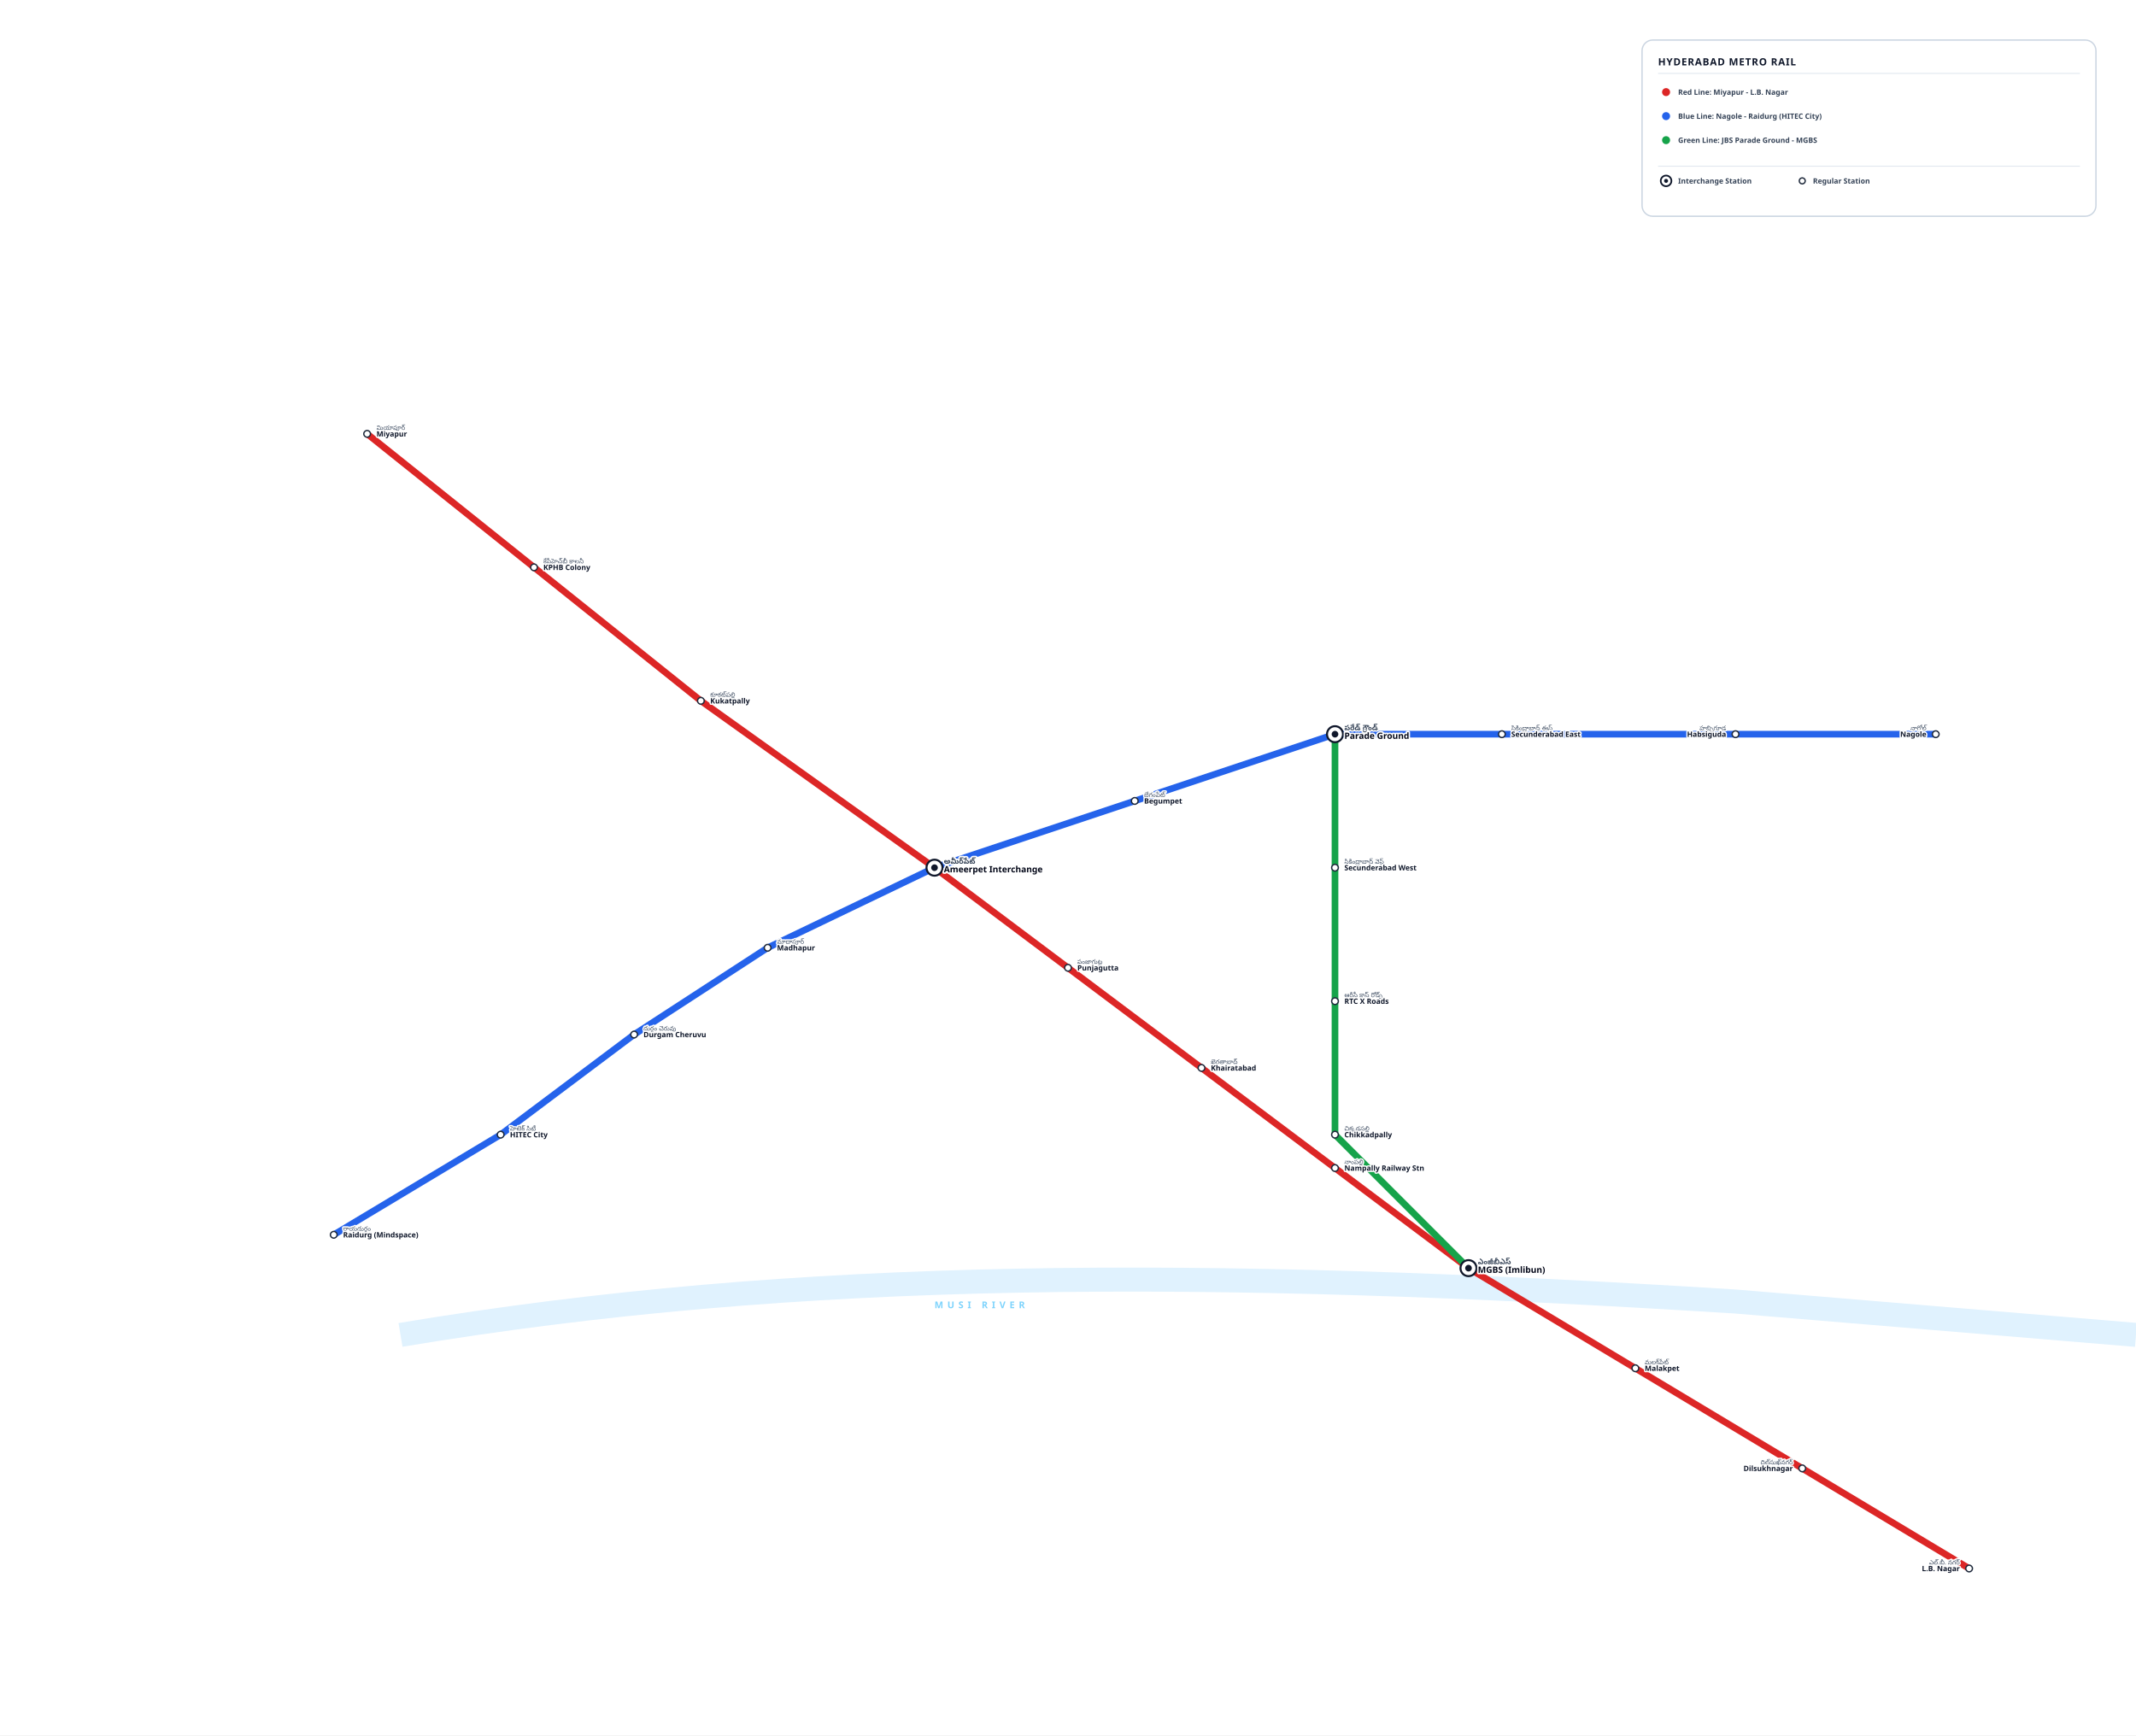
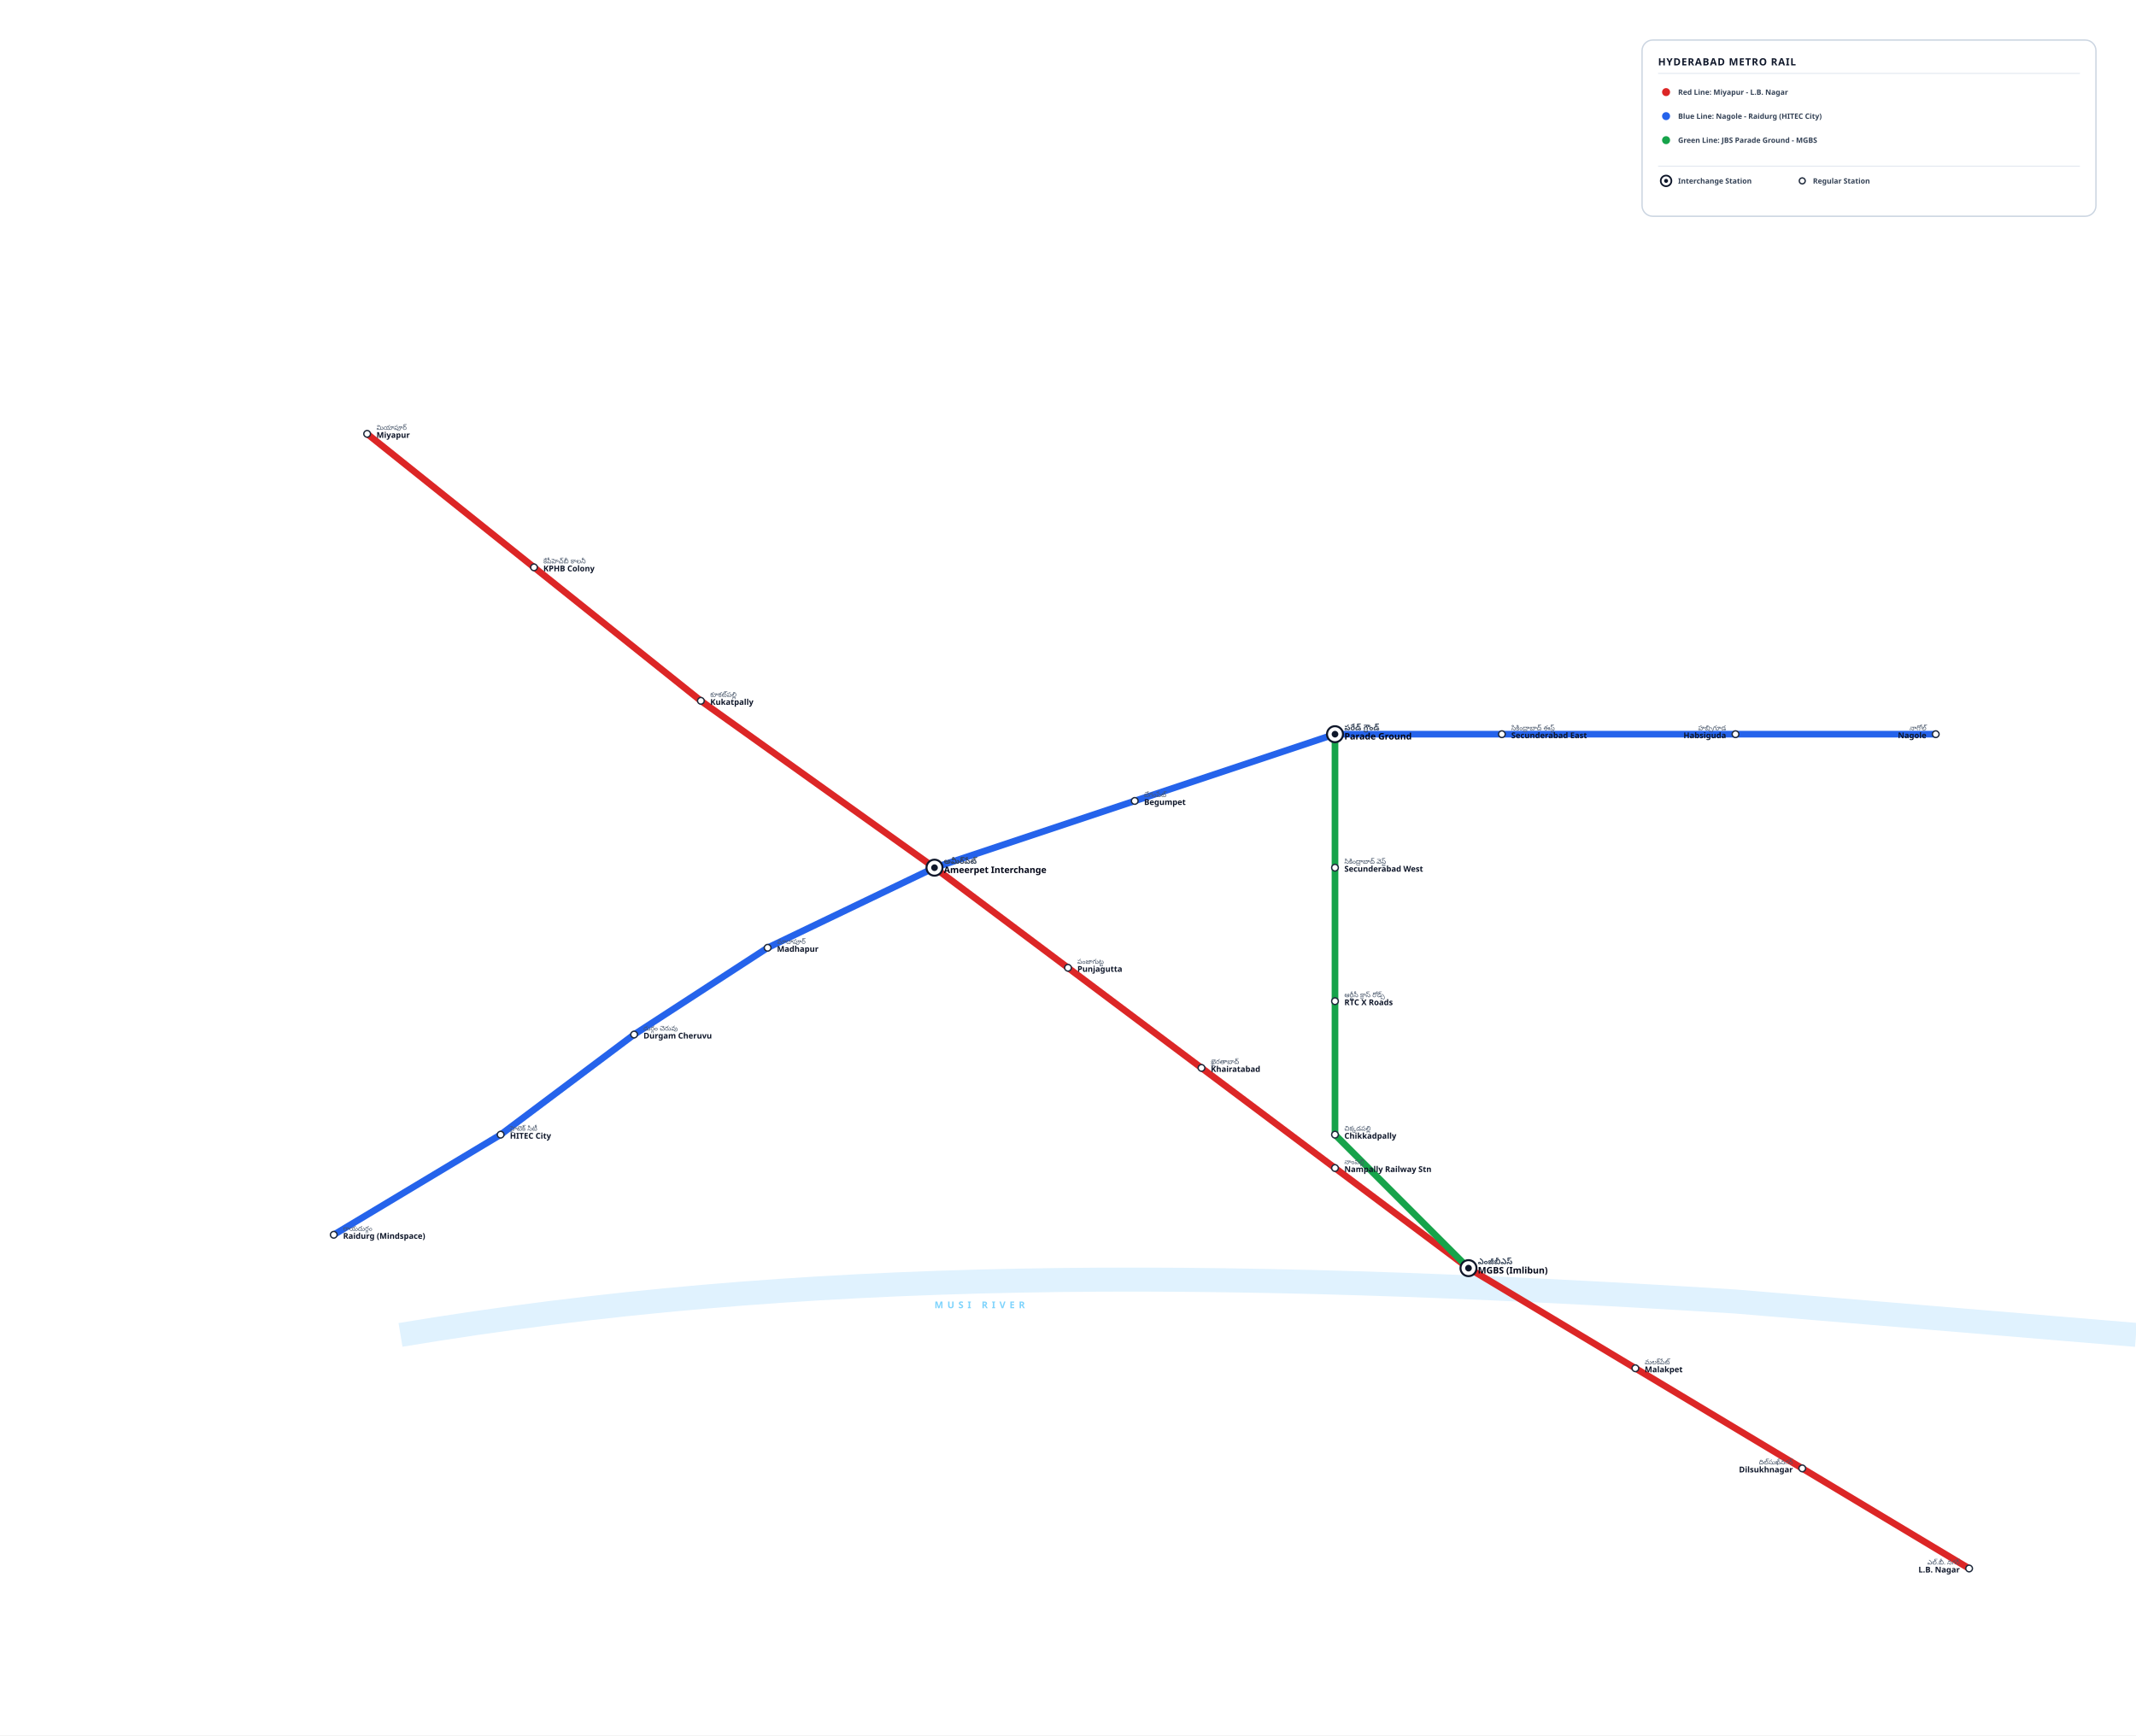
<svg xmlns="http://www.w3.org/2000/svg" viewBox="0 0 3200 2600" width="100%" height="100%">
  <rect width="3200" height="2600" fill="#FFFFFF" />
  <path d="M 600 2000 C 1200 1900, 1800 1900, 2600 1950 L 3200 2000" fill="none" stroke="#E0F2FE" stroke-width="36" />
  <text x="1400" y="1960" font-family="sans-serif" font-size="14" font-weight="800" fill="#7DD3FC" letter-spacing="6">MUSI RIVER</text>
  <g stroke-linecap="round" stroke-linejoin="round">
    <path d="M 550 650 L 800 850 L 1050 1050 L 1400 1300 L 1600 1450 L 1800 1600 L 2000 1750 L 2200 1900 L 2450 2050 L 2700 2200 L 2950 2350" fill="none" stroke="#DC2626" stroke-width="10" />
    <path d="M 500 1850 L 750 1700 L 950 1550 L 1150 1420 L 1400 1300 L 1700 1200 L 2000 1100 L 2250 1100 L 2600 1100 L 2900 1100" fill="none" stroke="#2563EB" stroke-width="10" />
    <path d="M 2000 1100 L 2000 1300 L 2000 1500 L 2000 1700 L 2200 1900" fill="none" stroke="#16A34A" stroke-width="10" />
  </g>
  <g id="stations-layer">
    <circle cx="550" cy="650" r="5" fill="#FFFFFF" stroke="#1E293B" stroke-width="2" />
-     <text x="564" y="644" text-anchor="start" font-family="sans-serif" font-size="9.5" font-weight="500" fill="#475569" paint-order="stroke" stroke="#FFFFFF" stroke-width="4" stroke-linejoin="round">మియాపూర్</text>
-     <text x="564" y="654" text-anchor="start" font-family="sans-serif" font-size="11" font-weight="600" fill="#0F172A" paint-order="stroke" stroke="#FFFFFF" stroke-width="4" stroke-linejoin="round">Miyapur</text>
+     <text x="564" y="644" text-anchor="start" font-family="sans-serif" font-size="10" font-weight="500" fill="#475569">మియాపూర్</text>
+     <text x="564" y="656" text-anchor="start" font-family="sans-serif" font-size="12" font-weight="bold" fill="#0F172A">Miyapur</text>
    <circle cx="800" cy="850" r="5" fill="#FFFFFF" stroke="#1E293B" stroke-width="2" />
-     <text x="814" y="844" text-anchor="start" font-family="sans-serif" font-size="9.5" font-weight="500" fill="#475569" paint-order="stroke" stroke="#FFFFFF" stroke-width="4" stroke-linejoin="round">కేపీహెచ్‌బీ కాలనీ</text>
-     <text x="814" y="854" text-anchor="start" font-family="sans-serif" font-size="11" font-weight="600" fill="#0F172A" paint-order="stroke" stroke="#FFFFFF" stroke-width="4" stroke-linejoin="round">KPHB Colony</text>
+     <text x="814" y="844" text-anchor="start" font-family="sans-serif" font-size="10" font-weight="500" fill="#475569">కేపీహెచ్‌బీ కాలనీ</text>
+     <text x="814" y="856" text-anchor="start" font-family="sans-serif" font-size="12" font-weight="bold" fill="#0F172A">KPHB Colony</text>
    <circle cx="1050" cy="1050" r="5" fill="#FFFFFF" stroke="#1E293B" stroke-width="2" />
-     <text x="1064" y="1044" text-anchor="start" font-family="sans-serif" font-size="9.5" font-weight="500" fill="#475569" paint-order="stroke" stroke="#FFFFFF" stroke-width="4" stroke-linejoin="round">కూకట్‌పల్లి</text>
-     <text x="1064" y="1054" text-anchor="start" font-family="sans-serif" font-size="11" font-weight="600" fill="#0F172A" paint-order="stroke" stroke="#FFFFFF" stroke-width="4" stroke-linejoin="round">Kukatpally</text>
+     <text x="1064" y="1044" text-anchor="start" font-family="sans-serif" font-size="10" font-weight="500" fill="#475569">కూకట్‌పల్లి</text>
+     <text x="1064" y="1056" text-anchor="start" font-family="sans-serif" font-size="12" font-weight="bold" fill="#0F172A">Kukatpally</text>
    <circle cx="1400" cy="1300" r="12" fill="#FFFFFF" stroke="#0F172A" stroke-width="3" />
    <circle cx="1400" cy="1300" r="5" fill="#0F172A" />
-     <text x="1414" y="1294" text-anchor="start" font-family="sans-serif" font-size="11" font-weight="600" fill="#334155" paint-order="stroke" stroke="#FFFFFF" stroke-width="4.5" stroke-linejoin="round">అమీర్‌పేట్</text>
-     <text x="1414" y="1307" text-anchor="start" font-family="sans-serif" font-size="13" font-weight="bold" fill="#020617" paint-order="stroke" stroke="#FFFFFF" stroke-width="4.5" stroke-linejoin="round">Ameerpet Interchange</text>
+     <text x="1414" y="1294" text-anchor="start" font-family="sans-serif" font-size="11.5" font-weight="600" fill="#334155">అమీర్‌పేట్</text>
+     <text x="1414" y="1308" text-anchor="start" font-family="sans-serif" font-size="13.5" font-weight="bold" fill="#020617">Ameerpet Interchange</text>
    <circle cx="1600" cy="1450" r="5" fill="#FFFFFF" stroke="#1E293B" stroke-width="2" />
-     <text x="1614" y="1444" text-anchor="start" font-family="sans-serif" font-size="9.5" font-weight="500" fill="#475569" paint-order="stroke" stroke="#FFFFFF" stroke-width="4" stroke-linejoin="round">పంజాగుట్ట</text>
-     <text x="1614" y="1454" text-anchor="start" font-family="sans-serif" font-size="11" font-weight="600" fill="#0F172A" paint-order="stroke" stroke="#FFFFFF" stroke-width="4" stroke-linejoin="round">Punjagutta</text>
+     <text x="1614" y="1444" text-anchor="start" font-family="sans-serif" font-size="10" font-weight="500" fill="#475569">పంజాగుట్ట</text>
+     <text x="1614" y="1456" text-anchor="start" font-family="sans-serif" font-size="12" font-weight="bold" fill="#0F172A">Punjagutta</text>
    <circle cx="1800" cy="1600" r="5" fill="#FFFFFF" stroke="#1E293B" stroke-width="2" />
-     <text x="1814" y="1594" text-anchor="start" font-family="sans-serif" font-size="9.5" font-weight="500" fill="#475569" paint-order="stroke" stroke="#FFFFFF" stroke-width="4" stroke-linejoin="round">ఖైరతాబాద్</text>
-     <text x="1814" y="1604" text-anchor="start" font-family="sans-serif" font-size="11" font-weight="600" fill="#0F172A" paint-order="stroke" stroke="#FFFFFF" stroke-width="4" stroke-linejoin="round">Khairatabad</text>
+     <text x="1814" y="1594" text-anchor="start" font-family="sans-serif" font-size="10" font-weight="500" fill="#475569">ఖైరతాబాద్</text>
+     <text x="1814" y="1606" text-anchor="start" font-family="sans-serif" font-size="12" font-weight="bold" fill="#0F172A">Khairatabad</text>
    <circle cx="2000" cy="1750" r="5" fill="#FFFFFF" stroke="#1E293B" stroke-width="2" />
-     <text x="2014" y="1744" text-anchor="start" font-family="sans-serif" font-size="9.5" font-weight="500" fill="#475569" paint-order="stroke" stroke="#FFFFFF" stroke-width="4" stroke-linejoin="round">నాంపల్లి</text>
-     <text x="2014" y="1754" text-anchor="start" font-family="sans-serif" font-size="11" font-weight="600" fill="#0F172A" paint-order="stroke" stroke="#FFFFFF" stroke-width="4" stroke-linejoin="round">Nampally Railway Stn</text>
+     <text x="2014" y="1744" text-anchor="start" font-family="sans-serif" font-size="10" font-weight="500" fill="#475569">నాంపల్లి</text>
+     <text x="2014" y="1756" text-anchor="start" font-family="sans-serif" font-size="12" font-weight="bold" fill="#0F172A">Nampally Railway Stn</text>
    <circle cx="2200" cy="1900" r="12" fill="#FFFFFF" stroke="#0F172A" stroke-width="3" />
    <circle cx="2200" cy="1900" r="5" fill="#0F172A" />
-     <text x="2214" y="1894" text-anchor="start" font-family="sans-serif" font-size="11" font-weight="600" fill="#334155" paint-order="stroke" stroke="#FFFFFF" stroke-width="4.5" stroke-linejoin="round">ఎంజీబీఎస్</text>
-     <text x="2214" y="1907" text-anchor="start" font-family="sans-serif" font-size="13" font-weight="bold" fill="#020617" paint-order="stroke" stroke="#FFFFFF" stroke-width="4.5" stroke-linejoin="round">MGBS (Imlibun)</text>
+     <text x="2214" y="1894" text-anchor="start" font-family="sans-serif" font-size="11.5" font-weight="600" fill="#334155">ఎంజీబీఎస్</text>
+     <text x="2214" y="1908" text-anchor="start" font-family="sans-serif" font-size="13.5" font-weight="bold" fill="#020617">MGBS (Imlibun)</text>
    <circle cx="2450" cy="2050" r="5" fill="#FFFFFF" stroke="#1E293B" stroke-width="2" />
-     <text x="2464" y="2044" text-anchor="start" font-family="sans-serif" font-size="9.5" font-weight="500" fill="#475569" paint-order="stroke" stroke="#FFFFFF" stroke-width="4" stroke-linejoin="round">మలక్‌పేట్</text>
-     <text x="2464" y="2054" text-anchor="start" font-family="sans-serif" font-size="11" font-weight="600" fill="#0F172A" paint-order="stroke" stroke="#FFFFFF" stroke-width="4" stroke-linejoin="round">Malakpet</text>
+     <text x="2464" y="2044" text-anchor="start" font-family="sans-serif" font-size="10" font-weight="500" fill="#475569">మలక్‌పేట్</text>
+     <text x="2464" y="2056" text-anchor="start" font-family="sans-serif" font-size="12" font-weight="bold" fill="#0F172A">Malakpet</text>
    <circle cx="2700" cy="2200" r="5" fill="#FFFFFF" stroke="#1E293B" stroke-width="2" />
-     <text x="2686" y="2194" text-anchor="end" font-family="sans-serif" font-size="9.5" font-weight="500" fill="#475569" paint-order="stroke" stroke="#FFFFFF" stroke-width="4" stroke-linejoin="round">దిల్‌సుఖ్‌నగర్</text>
-     <text x="2686" y="2204" text-anchor="end" font-family="sans-serif" font-size="11" font-weight="600" fill="#0F172A" paint-order="stroke" stroke="#FFFFFF" stroke-width="4" stroke-linejoin="round">Dilsukhnagar</text>
+     <text x="2686" y="2194" text-anchor="end" font-family="sans-serif" font-size="10" font-weight="500" fill="#475569">దిల్‌సుఖ్‌నగర్</text>
+     <text x="2686" y="2206" text-anchor="end" font-family="sans-serif" font-size="12" font-weight="bold" fill="#0F172A">Dilsukhnagar</text>
    <circle cx="2950" cy="2350" r="5" fill="#FFFFFF" stroke="#1E293B" stroke-width="2" />
-     <text x="2936" y="2344" text-anchor="end" font-family="sans-serif" font-size="9.5" font-weight="500" fill="#475569" paint-order="stroke" stroke="#FFFFFF" stroke-width="4" stroke-linejoin="round">ఎల్.బీ. నగర్</text>
-     <text x="2936" y="2354" text-anchor="end" font-family="sans-serif" font-size="11" font-weight="600" fill="#0F172A" paint-order="stroke" stroke="#FFFFFF" stroke-width="4" stroke-linejoin="round">L.B. Nagar</text>
+     <text x="2936" y="2344" text-anchor="end" font-family="sans-serif" font-size="10" font-weight="500" fill="#475569">ఎల్.బీ. నగర్</text>
+     <text x="2936" y="2356" text-anchor="end" font-family="sans-serif" font-size="12" font-weight="bold" fill="#0F172A">L.B. Nagar</text>
    <circle cx="500" cy="1850" r="5" fill="#FFFFFF" stroke="#1E293B" stroke-width="2" />
-     <text x="514" y="1844" text-anchor="start" font-family="sans-serif" font-size="9.5" font-weight="500" fill="#475569" paint-order="stroke" stroke="#FFFFFF" stroke-width="4" stroke-linejoin="round">రాయదుర్గం</text>
-     <text x="514" y="1854" text-anchor="start" font-family="sans-serif" font-size="11" font-weight="600" fill="#0F172A" paint-order="stroke" stroke="#FFFFFF" stroke-width="4" stroke-linejoin="round">Raidurg (Mindspace)</text>
+     <text x="514" y="1844" text-anchor="start" font-family="sans-serif" font-size="10" font-weight="500" fill="#475569">రాయదుర్గం</text>
+     <text x="514" y="1856" text-anchor="start" font-family="sans-serif" font-size="12" font-weight="bold" fill="#0F172A">Raidurg (Mindspace)</text>
    <circle cx="750" cy="1700" r="5" fill="#FFFFFF" stroke="#1E293B" stroke-width="2" />
-     <text x="764" y="1694" text-anchor="start" font-family="sans-serif" font-size="9.5" font-weight="500" fill="#475569" paint-order="stroke" stroke="#FFFFFF" stroke-width="4" stroke-linejoin="round">హైటెక్ సిటీ</text>
-     <text x="764" y="1704" text-anchor="start" font-family="sans-serif" font-size="11" font-weight="600" fill="#0F172A" paint-order="stroke" stroke="#FFFFFF" stroke-width="4" stroke-linejoin="round">HITEC City</text>
+     <text x="764" y="1694" text-anchor="start" font-family="sans-serif" font-size="10" font-weight="500" fill="#475569">హైటెక్ సిటీ</text>
+     <text x="764" y="1706" text-anchor="start" font-family="sans-serif" font-size="12" font-weight="bold" fill="#0F172A">HITEC City</text>
    <circle cx="950" cy="1550" r="5" fill="#FFFFFF" stroke="#1E293B" stroke-width="2" />
-     <text x="964" y="1544" text-anchor="start" font-family="sans-serif" font-size="9.5" font-weight="500" fill="#475569" paint-order="stroke" stroke="#FFFFFF" stroke-width="4" stroke-linejoin="round">దుర్గం చెరువు</text>
-     <text x="964" y="1554" text-anchor="start" font-family="sans-serif" font-size="11" font-weight="600" fill="#0F172A" paint-order="stroke" stroke="#FFFFFF" stroke-width="4" stroke-linejoin="round">Durgam Cheruvu</text>
+     <text x="964" y="1544" text-anchor="start" font-family="sans-serif" font-size="10" font-weight="500" fill="#475569">దుర్గం చెరువు</text>
+     <text x="964" y="1556" text-anchor="start" font-family="sans-serif" font-size="12" font-weight="bold" fill="#0F172A">Durgam Cheruvu</text>
    <circle cx="1150" cy="1420" r="5" fill="#FFFFFF" stroke="#1E293B" stroke-width="2" />
-     <text x="1164" y="1414" text-anchor="start" font-family="sans-serif" font-size="9.5" font-weight="500" fill="#475569" paint-order="stroke" stroke="#FFFFFF" stroke-width="4" stroke-linejoin="round">మాదాపూర్</text>
-     <text x="1164" y="1424" text-anchor="start" font-family="sans-serif" font-size="11" font-weight="600" fill="#0F172A" paint-order="stroke" stroke="#FFFFFF" stroke-width="4" stroke-linejoin="round">Madhapur</text>
+     <text x="1164" y="1414" text-anchor="start" font-family="sans-serif" font-size="10" font-weight="500" fill="#475569">మాదాపూర్</text>
+     <text x="1164" y="1426" text-anchor="start" font-family="sans-serif" font-size="12" font-weight="bold" fill="#0F172A">Madhapur</text>
    <circle cx="1700" cy="1200" r="5" fill="#FFFFFF" stroke="#1E293B" stroke-width="2" />
-     <text x="1714" y="1194" text-anchor="start" font-family="sans-serif" font-size="9.5" font-weight="500" fill="#475569" paint-order="stroke" stroke="#FFFFFF" stroke-width="4" stroke-linejoin="round">బేగంపేట్</text>
-     <text x="1714" y="1204" text-anchor="start" font-family="sans-serif" font-size="11" font-weight="600" fill="#0F172A" paint-order="stroke" stroke="#FFFFFF" stroke-width="4" stroke-linejoin="round">Begumpet</text>
+     <text x="1714" y="1194" text-anchor="start" font-family="sans-serif" font-size="10" font-weight="500" fill="#475569">బేగంపేట్</text>
+     <text x="1714" y="1206" text-anchor="start" font-family="sans-serif" font-size="12" font-weight="bold" fill="#0F172A">Begumpet</text>
    <circle cx="2000" cy="1100" r="12" fill="#FFFFFF" stroke="#0F172A" stroke-width="3" />
    <circle cx="2000" cy="1100" r="5" fill="#0F172A" />
-     <text x="2014" y="1094" text-anchor="start" font-family="sans-serif" font-size="11" font-weight="600" fill="#334155" paint-order="stroke" stroke="#FFFFFF" stroke-width="4.5" stroke-linejoin="round">పరేడ్ గ్రౌండ్</text>
-     <text x="2014" y="1107" text-anchor="start" font-family="sans-serif" font-size="13" font-weight="bold" fill="#020617" paint-order="stroke" stroke="#FFFFFF" stroke-width="4.5" stroke-linejoin="round">Parade Ground</text>
+     <text x="2014" y="1094" text-anchor="start" font-family="sans-serif" font-size="11.5" font-weight="600" fill="#334155">పరేడ్ గ్రౌండ్</text>
+     <text x="2014" y="1108" text-anchor="start" font-family="sans-serif" font-size="13.5" font-weight="bold" fill="#020617">Parade Ground</text>
    <circle cx="2250" cy="1100" r="5" fill="#FFFFFF" stroke="#1E293B" stroke-width="2" />
-     <text x="2264" y="1094" text-anchor="start" font-family="sans-serif" font-size="9.5" font-weight="500" fill="#475569" paint-order="stroke" stroke="#FFFFFF" stroke-width="4" stroke-linejoin="round">సికింద్రాబాద్ ఈస్ట్</text>
-     <text x="2264" y="1104" text-anchor="start" font-family="sans-serif" font-size="11" font-weight="600" fill="#0F172A" paint-order="stroke" stroke="#FFFFFF" stroke-width="4" stroke-linejoin="round">Secunderabad East</text>
+     <text x="2264" y="1094" text-anchor="start" font-family="sans-serif" font-size="10" font-weight="500" fill="#475569">సికింద్రాబాద్ ఈస్ట్</text>
+     <text x="2264" y="1106" text-anchor="start" font-family="sans-serif" font-size="12" font-weight="bold" fill="#0F172A">Secunderabad East</text>
    <circle cx="2600" cy="1100" r="5" fill="#FFFFFF" stroke="#1E293B" stroke-width="2" />
-     <text x="2586" y="1094" text-anchor="end" font-family="sans-serif" font-size="9.5" font-weight="500" fill="#475569" paint-order="stroke" stroke="#FFFFFF" stroke-width="4" stroke-linejoin="round">హబ్సిగూడ</text>
-     <text x="2586" y="1104" text-anchor="end" font-family="sans-serif" font-size="11" font-weight="600" fill="#0F172A" paint-order="stroke" stroke="#FFFFFF" stroke-width="4" stroke-linejoin="round">Habsiguda</text>
+     <text x="2586" y="1094" text-anchor="end" font-family="sans-serif" font-size="10" font-weight="500" fill="#475569">హబ్సిగూడ</text>
+     <text x="2586" y="1106" text-anchor="end" font-family="sans-serif" font-size="12" font-weight="bold" fill="#0F172A">Habsiguda</text>
    <circle cx="2900" cy="1100" r="5" fill="#FFFFFF" stroke="#1E293B" stroke-width="2" />
-     <text x="2886" y="1094" text-anchor="end" font-family="sans-serif" font-size="9.5" font-weight="500" fill="#475569" paint-order="stroke" stroke="#FFFFFF" stroke-width="4" stroke-linejoin="round">నాగోల్</text>
-     <text x="2886" y="1104" text-anchor="end" font-family="sans-serif" font-size="11" font-weight="600" fill="#0F172A" paint-order="stroke" stroke="#FFFFFF" stroke-width="4" stroke-linejoin="round">Nagole</text>
+     <text x="2886" y="1094" text-anchor="end" font-family="sans-serif" font-size="10" font-weight="500" fill="#475569">నాగోల్</text>
+     <text x="2886" y="1106" text-anchor="end" font-family="sans-serif" font-size="12" font-weight="bold" fill="#0F172A">Nagole</text>
    <circle cx="2000" cy="1300" r="5" fill="#FFFFFF" stroke="#1E293B" stroke-width="2" />
-     <text x="2014" y="1294" text-anchor="start" font-family="sans-serif" font-size="9.5" font-weight="500" fill="#475569" paint-order="stroke" stroke="#FFFFFF" stroke-width="4" stroke-linejoin="round">సికింద్రాబాద్ వెస్ట్</text>
-     <text x="2014" y="1304" text-anchor="start" font-family="sans-serif" font-size="11" font-weight="600" fill="#0F172A" paint-order="stroke" stroke="#FFFFFF" stroke-width="4" stroke-linejoin="round">Secunderabad West</text>
+     <text x="2014" y="1294" text-anchor="start" font-family="sans-serif" font-size="10" font-weight="500" fill="#475569">సికింద్రాబాద్ వెస్ట్</text>
+     <text x="2014" y="1306" text-anchor="start" font-family="sans-serif" font-size="12" font-weight="bold" fill="#0F172A">Secunderabad West</text>
    <circle cx="2000" cy="1500" r="5" fill="#FFFFFF" stroke="#1E293B" stroke-width="2" />
-     <text x="2014" y="1494" text-anchor="start" font-family="sans-serif" font-size="9.5" font-weight="500" fill="#475569" paint-order="stroke" stroke="#FFFFFF" stroke-width="4" stroke-linejoin="round">ఆర్టీసీ క్రాస్ రోడ్స్</text>
-     <text x="2014" y="1504" text-anchor="start" font-family="sans-serif" font-size="11" font-weight="600" fill="#0F172A" paint-order="stroke" stroke="#FFFFFF" stroke-width="4" stroke-linejoin="round">RTC X Roads</text>
+     <text x="2014" y="1494" text-anchor="start" font-family="sans-serif" font-size="10" font-weight="500" fill="#475569">ఆర్టీసీ క్రాస్ రోడ్స్</text>
+     <text x="2014" y="1506" text-anchor="start" font-family="sans-serif" font-size="12" font-weight="bold" fill="#0F172A">RTC X Roads</text>
    <circle cx="2000" cy="1700" r="5" fill="#FFFFFF" stroke="#1E293B" stroke-width="2" />
-     <text x="2014" y="1694" text-anchor="start" font-family="sans-serif" font-size="9.5" font-weight="500" fill="#475569" paint-order="stroke" stroke="#FFFFFF" stroke-width="4" stroke-linejoin="round">చిక్కడపల్లి</text>
-     <text x="2014" y="1704" text-anchor="start" font-family="sans-serif" font-size="11" font-weight="600" fill="#0F172A" paint-order="stroke" stroke="#FFFFFF" stroke-width="4" stroke-linejoin="round">Chikkadpally</text>
+     <text x="2014" y="1694" text-anchor="start" font-family="sans-serif" font-size="10" font-weight="500" fill="#475569">చిక్కడపల్లి</text>
+     <text x="2014" y="1706" text-anchor="start" font-family="sans-serif" font-size="12" font-weight="bold" fill="#0F172A">Chikkadpally</text>
  </g>
  <g transform="translate(2460, 60)">
    <rect width="680" height="264" rx="16" ry="16" fill="#FFFFFF" stroke="#CBD5E1" stroke-width="2" />
    <text x="24" y="38" font-family="sans-serif" font-size="15" font-weight="bold" fill="#0F172A" letter-spacing="1">HYDERABAD METRO RAIL</text>
    <line x1="24" y1="50" x2="656" y2="50" stroke="#E2E8F0" stroke-width="1.5" />
    <circle cx="36" cy="78" r="6" fill="#DC2626" />
    <text x="54" y="82" font-family="sans-serif" font-size="11" font-weight="600" fill="#334155">Red Line: Miyapur - L.B. Nagar</text>
    <circle cx="36" cy="114" r="6" fill="#2563EB" />
    <text x="54" y="118" font-family="sans-serif" font-size="11" font-weight="600" fill="#334155">Blue Line: Nagole - Raidurg (HITEC City)</text>
    <circle cx="36" cy="150" r="6" fill="#16A34A" />
    <text x="54" y="154" font-family="sans-serif" font-size="11" font-weight="600" fill="#334155">Green Line: JBS Parade Ground - MGBS</text>
    <line x1="24" y1="189" x2="656" y2="189" stroke="#E2E8F0" stroke-width="1.5" />
    <circle cx="36" cy="211" r="8" fill="#FFFFFF" stroke="#0F172A" stroke-width="2.5" />
    <circle cx="36" cy="211" r="3" fill="#0F172A" />
    <text x="54" y="215" font-family="sans-serif" font-size="11" font-weight="600" fill="#334155">Interchange Station</text>
    <circle cx="240" cy="211" r="4.5" fill="#FFFFFF" stroke="#1E293B" stroke-width="2" />
    <text x="256" y="215" font-family="sans-serif" font-size="11" font-weight="600" fill="#334155">Regular Station</text>
  </g>
</svg>
